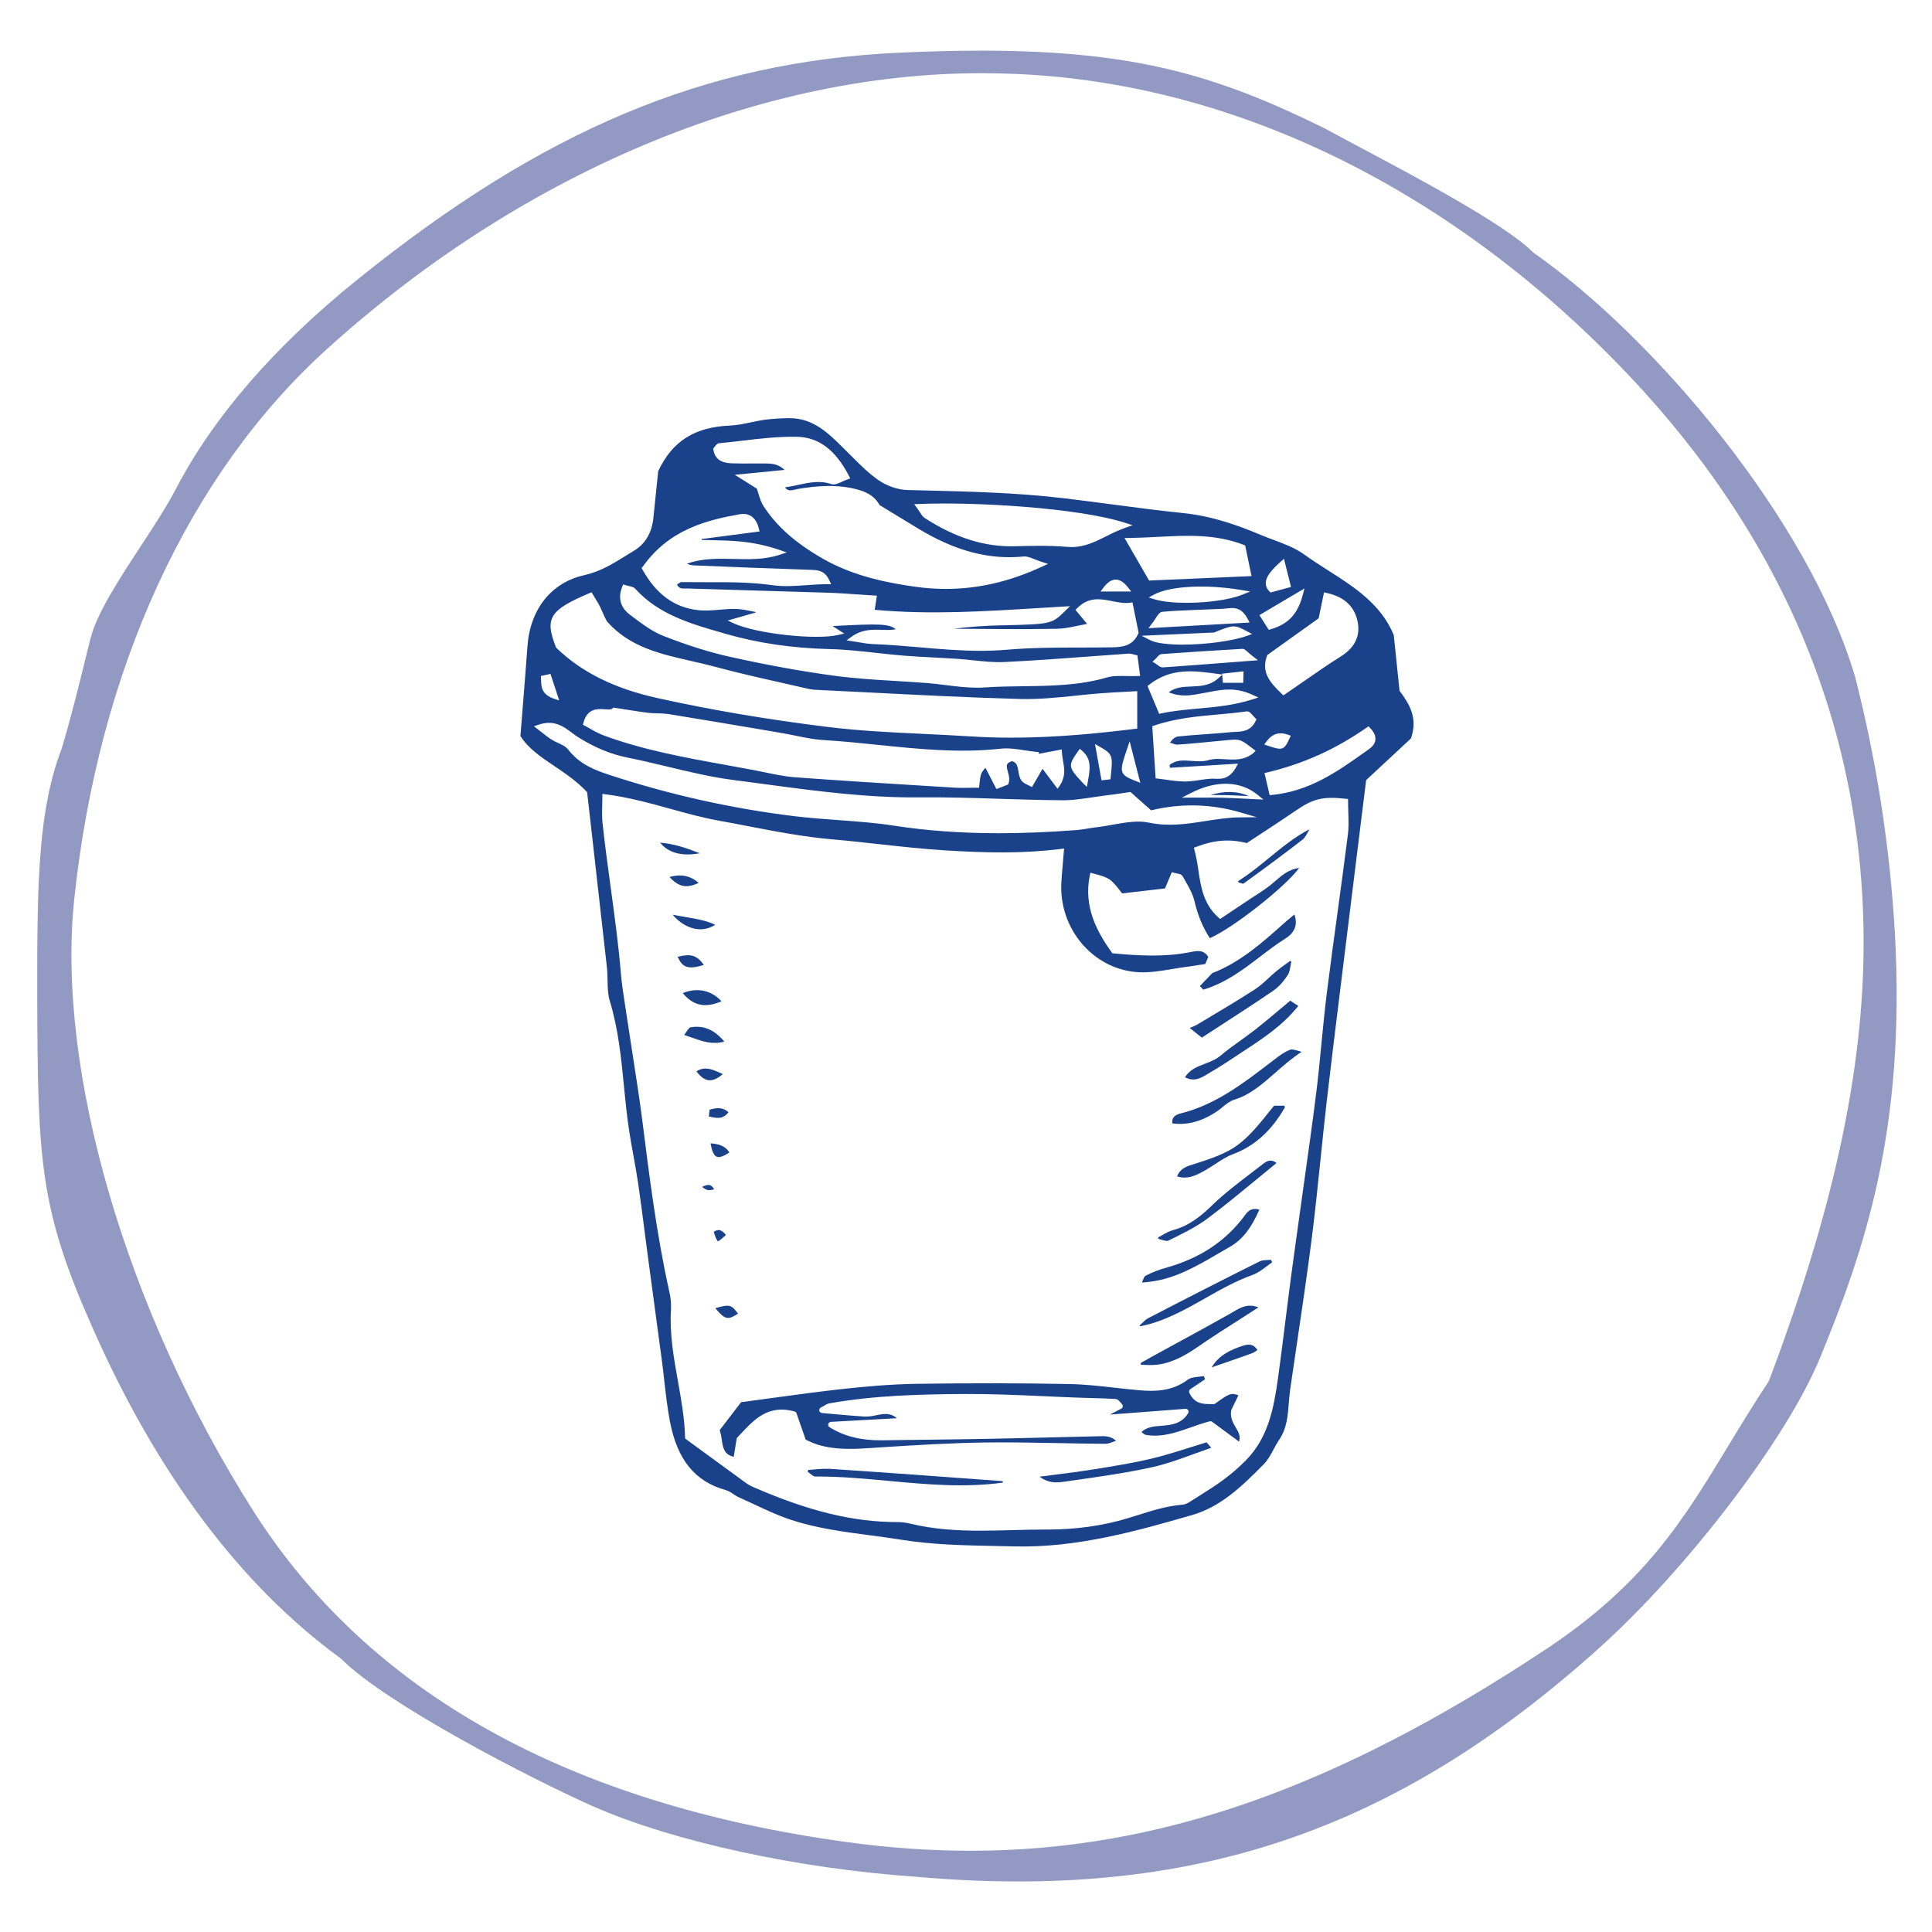
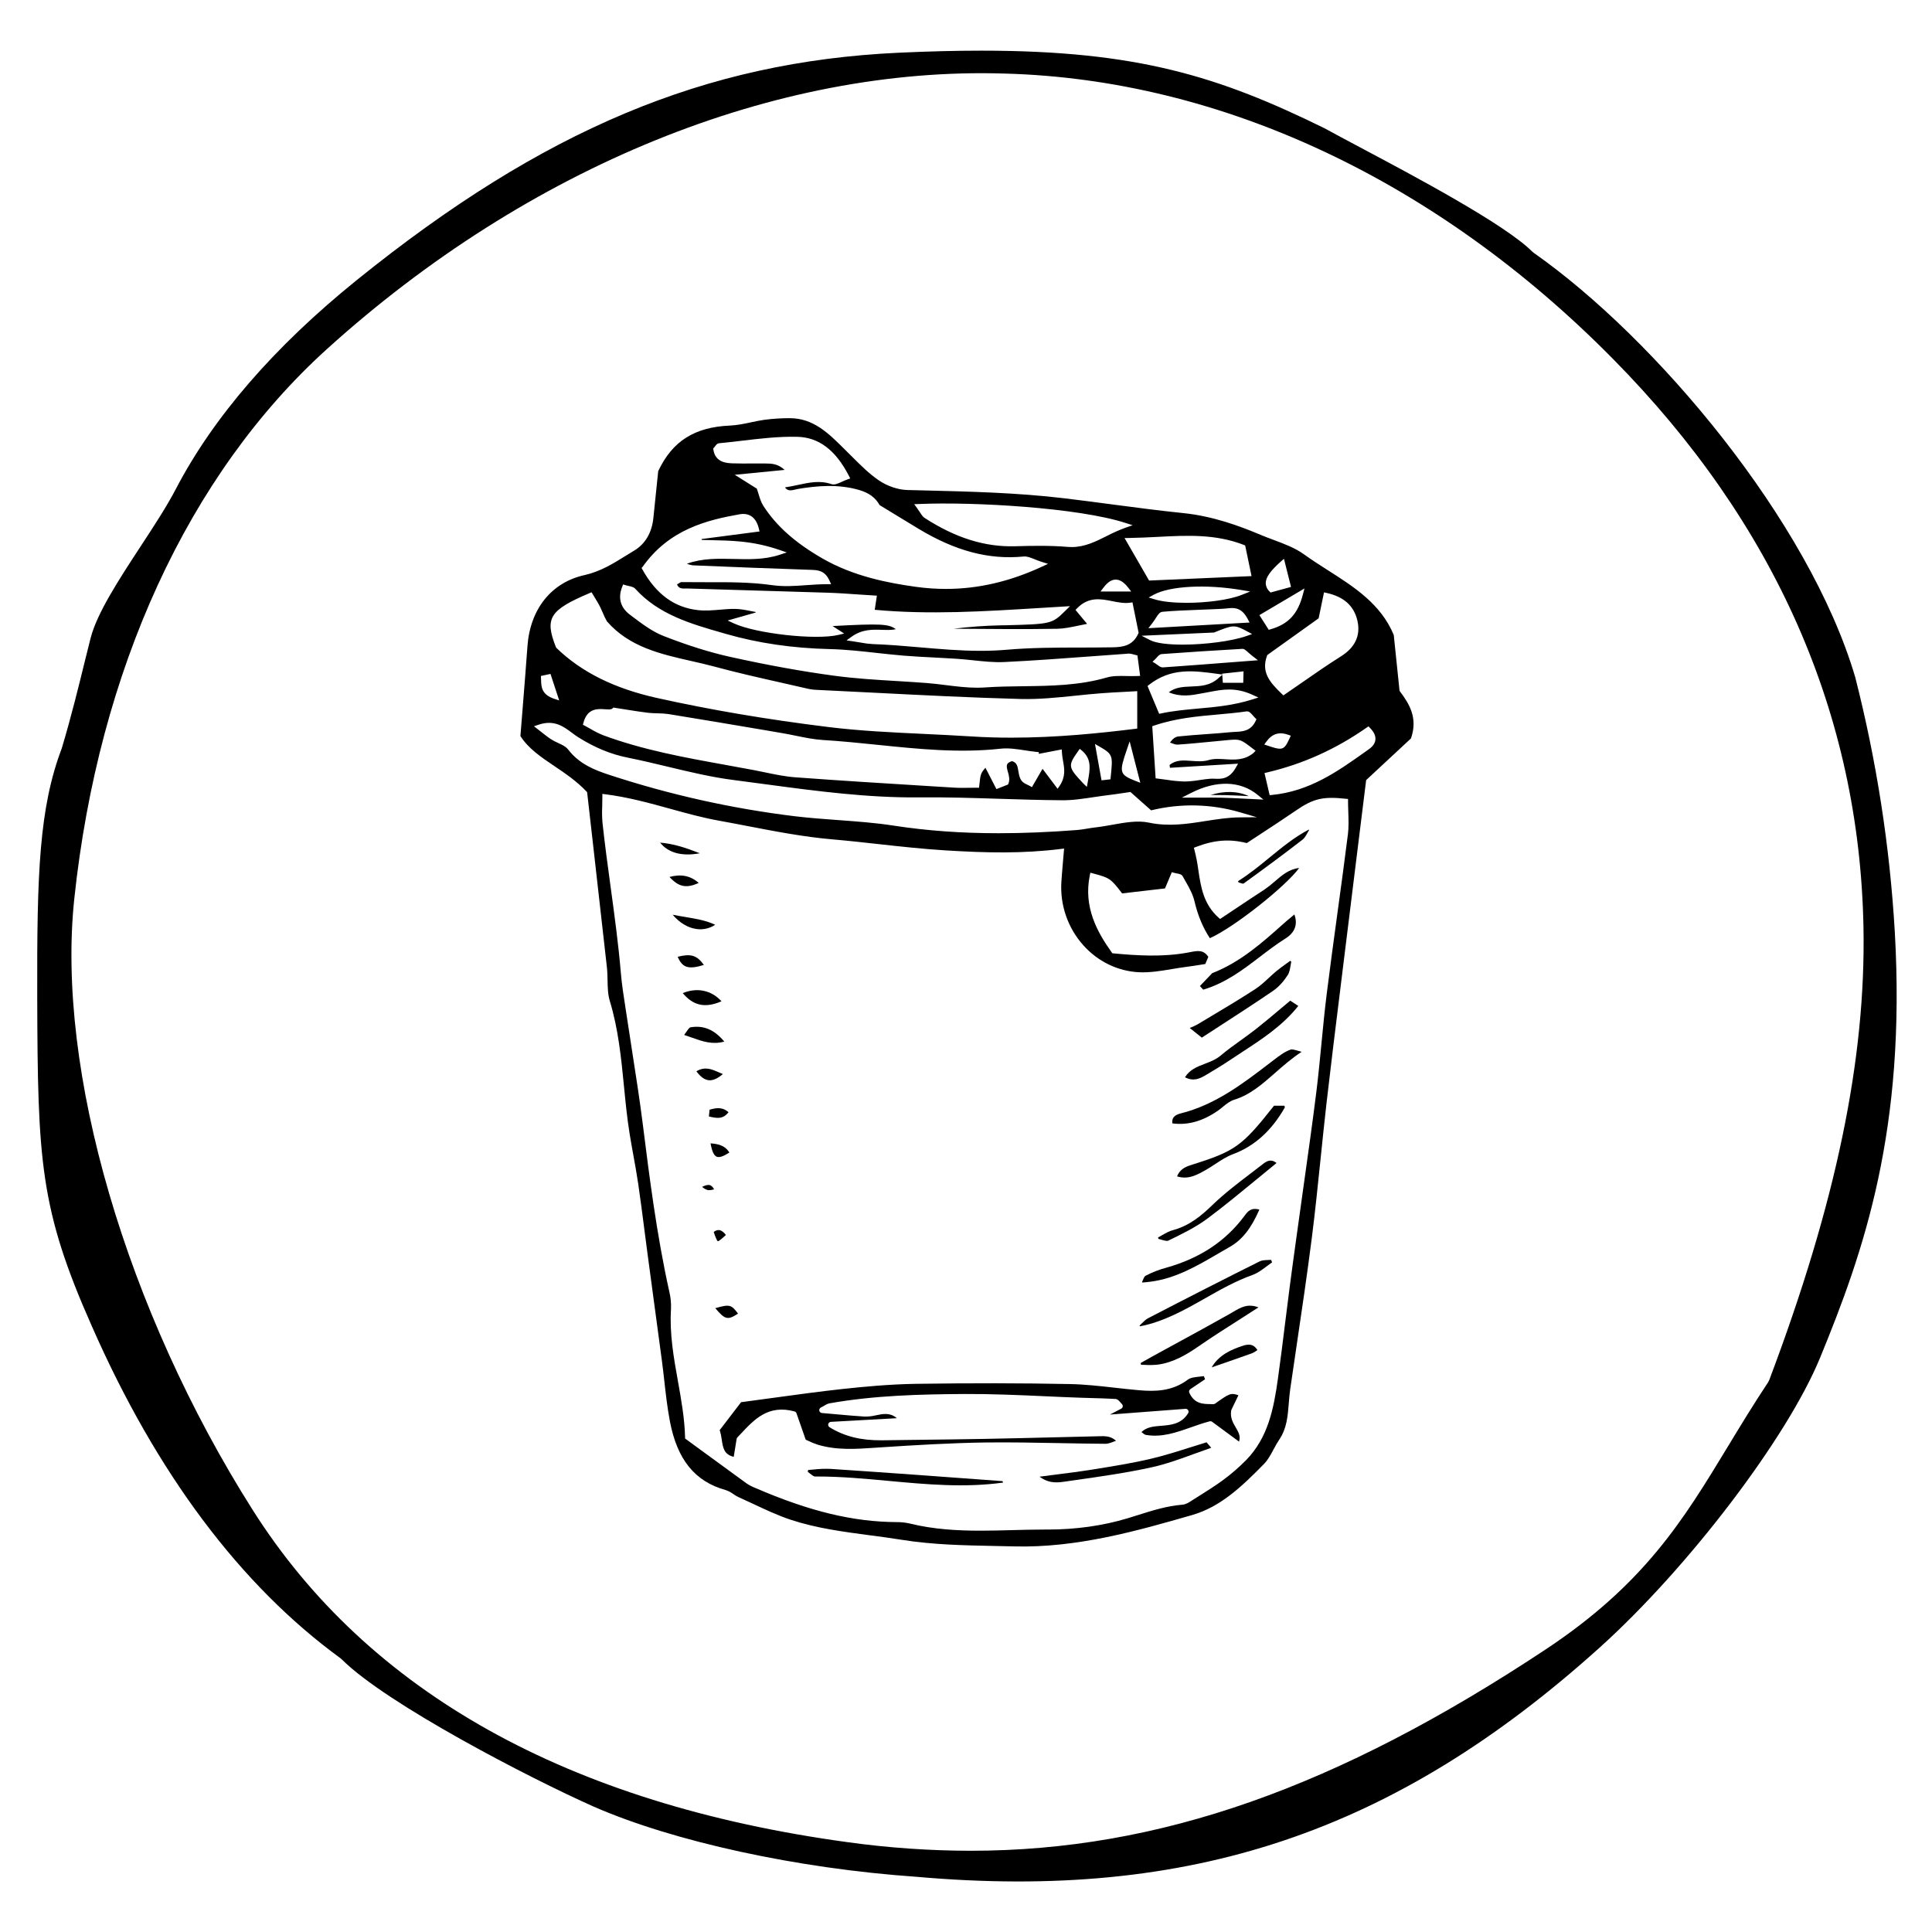
<svg xmlns="http://www.w3.org/2000/svg" id="Calque_1" data-name="Calque 1" viewBox="0 0 2000 2000">
  <defs>
-     <style>.cls-1{fill:#929ac3;}.cls-2{fill:#1a428a;}</style>
+     <style>.cls-1{fill:#000;}.cls-2{fill:#000;}</style>
  </defs>
  <path class="cls-1" d="M1884.06,1405.73c45.59-110.82,89.12-236.14,77.44-440.94a1394.82,1394.82,0,0,0-41-263.85c-47.9-162.27-206.87-350.87-332.83-439.23l-1.49-1.26c-28.23-28.21-121.86-78-177.81-107.68-15-8-27.94-14.85-37.24-20C1262.2,79.27,1177.52,52.44,1016,52.44c-26.39,0-54.81.71-85.73,2.14-200.22,9.28-368,79.64-560.83,235.27-85.48,69-148.58,141.84-187.55,216.64-9.34,17.91-22.37,37.82-36.19,58.91-22.2,33.89-45.14,69-51.84,94.92-1.74,6.71-3.73,14.85-6,24-6,24.46-14.2,58-23.93,90.38-23.38,61.73-25.76,129-25.39,257.54.47,170,2.81,219.42,56.54,340.64,67,152.34,153.6,268,257.3,343.67l1.32,1.14C400,1763.93,548.82,1841,614.54,1870.18c82.9,36.27,210.85,64.11,333.89,72.65,283.37,25.07,494.9-45.81,707.3-237.06C1747.54,1623.17,1850,1488.58,1884.06,1405.73ZM1004.6,1915.91a938,938,0,0,1-127-8.87c-289.1-39.43-496.33-155.08-615.92-343.78C130.6,1356.39,58.06,1108,76.9,930.41,102.07,693.26,195,491.15,338.48,361.31,546.93,172.73,802.87,68.63,1040.12,76.16c224.25,6,447.91,111,629.77,295.53,167.65,169.85,254.84,367.58,259.16,587.69,2.67,136.71-28.33,285.86-97.56,469.33l-1.17,2.27c-15.24,22.93-28.54,44.86-41.39,66.07-46.43,76.56-86.52,142.68-189.27,210.7C1384.26,1850.34,1199.73,1915.91,1004.6,1915.91Z" />
  <path class="cls-2" d="M1449.25,715.76l-.44-.58-6-57.83c-13.23-32-41-49.72-67.94-66.88-8.29-5.29-16.86-10.77-24.92-16.58-9.17-6.64-20.56-10.89-31.56-15-4.56-1.7-9.11-3.4-13.54-5.27-20.83-8.78-48.73-19.26-79.61-22.43-25.08-2.57-50.5-5.92-75.07-9.17-16.13-2.13-32.28-4.25-48.43-6.19-48.83-5.84-98.47-7-146.48-8.18l-15.75-.38c-9.83-.24-21-4-29.95-10.14-9.92-6.79-18.63-15.51-27.06-23.92l-8.69-8.64c-16.4-16.29-31.89-31.68-56.4-31.68H817a202.77,202.77,0,0,0-25.6,1.67c-4.64.64-9.39,1.65-14,2.63-7,1.5-14.33,3-21.67,3.36C719,442.09,696,456.66,681.38,487.74l-1.32,12.64c-1.15,11-2.44,23.34-3.67,35.65-1.51,15.32-8.38,27.05-19.87,33.93-3,1.77-5.88,3.58-8.79,5.4-12.85,8-26.14,16.29-42.73,20-34.21,7.59-56.29,35.18-59,73.8-1.48,20.6-3.13,41.19-4.86,62.79l-2.41,30c8.27,13,21.38,21.81,35.24,31.15,11.31,7.64,23,15.52,33.21,26.32l.6.63,6,52.86q7.28,64,14.47,128.34c.5,4.45.59,9,.68,13.41.16,7.65.3,14.86,2.34,21.54,8.84,29,11.79,59.17,14.67,88.34,1.58,16.16,3.22,32.87,5.84,49.13,1.19,7.42,2.54,14.83,3.87,22.23,1.74,9.61,3.55,19.55,5,29.39,2.38,16.26,4.47,32.56,6.57,48.86q1.73,13.51,3.53,27,3.33,25,6.72,50,3.83,28.32,7.62,56.65c1,7.17,1.76,14.35,2.58,21.55,1.57,13.89,3.19,28.27,5.84,42.16,7.59,39.61,25.92,62.18,57.7,71a28.14,28.14,0,0,1,8,4.18,34.71,34.71,0,0,0,4.9,2.94c5.09,2.28,10.13,4.65,15.17,7,12.79,6,26,12.24,39.48,16.69,26.45,8.72,54.52,12.4,81.65,16,10.85,1.42,22.07,2.9,33.06,4.67,31.84,5.13,64.38,5.77,95.86,6.39,6.76.13,13.51.26,20.29.44,65.6,1.77,128.74-16.44,184.37-32.43,29.09-8.36,50.89-28.84,74.36-52.76,4.09-4.16,7-9.5,10-15.15a118.85,118.85,0,0,1,6-10.3c7.74-11.45,8.75-24.24,9.82-37.77.38-4.69.76-9.53,1.45-14.27q3.21-22.17,6.5-44.31c5.44-36.66,11.05-74.56,15.81-111.93,3.49-27.27,6.33-55.1,9.1-82,2-19.42,4-38.85,6.21-58.25,4.4-38.3,9.22-77.2,13.88-114.81l4.6-37.31c5.42-44.13,10.88-88.26,16.51-133.59l6-48.37,46.38-43.14C1468,743.32,1459,728.81,1449.25,715.76ZM1370.62,613.2l2.61.58c18.06,4,28.52,13.49,32,28.94,3.39,15.14-2.38,27.51-17.15,36.78-13.45,8.45-26.32,17.39-39.95,26.86-5.86,4.06-11.77,8.17-17.8,12.29l-1.76,1.2-1.54-1.47c-12.57-12-21.68-22.56-15.41-39.54l.28-.76,53.15-38Zm-34.4,148.38-1.19,2.6c-3.56,7.87-5.64,10.89-10.18,10.89-2.89,0-6.78-1.23-12.69-3.21l-3.4-1.14,2.11-2.89c6-8.26,13.22-10.56,22.65-7.21ZM1325.9,581.32l3.24-2.88,7.33,29.15-21.2,5.78-1.09-1.1a12.15,12.15,0,0,1-3.87-9C1310.52,597.45,1315.18,590.88,1325.9,581.32Zm24.49,27.85-1.62,6.17c-5.3,20.31-15,30.77-33.46,36.09l-1.89.55-9.7-15.21ZM1212,769c2.65,1,5.21,2.08,7.37,1.81,11.8-.78,23.82-2,35.44-3.11q8.46-.84,17-1.63c12.1-1.09,12.79-.52,25.36,9.12l2.64,2-2.27,2.32c-9.37,7.7-19.52,7.07-29.35,6.45-6-.37-11.69-.72-16.95.86-5.8,1.76-11.93,1.28-17.79.85-8.32-.65-16.14-1.23-22.71,4.25l.38,2.9,70.5-4.27-2.37,4.21c-6.78,12-15.15,11.68-21.8,11.38a39.3,39.3,0,0,0-4.47,0c-3.63.24-7.38.8-11,1.34a107.65,107.65,0,0,1-15.22,1.53h-.39a131.59,131.59,0,0,1-18.19-1.73c-3-.43-6.26-.87-9.69-1.27l-2.18-.25-3.49-54,1.91-.64c22.15-7.56,44.38-9.55,65.86-11.47,9.81-.88,20-1.79,29.77-3.22,2.66-.41,4.61,1.91,6.71,4.35.73.85,1.48,1.73,2.24,2.45l1.38,1.3-.81,1.71c-5,10.72-13.9,11.09-21.08,11.38-1.42.06-2.83.12-4.19.26-8.82.89-17.67,1.52-26.52,2.15-9.31.66-18.93,1.34-28.34,2.35-3,.32-5.89,2.44-8.58,6.32Zm21.15,51.78c25.92-13.23,50.94-12.52,68.58,1.94l6.16,5-20.92-1c-8.15-.41-15.07-.77-22-.93-7.09-.16-14.12-.13-21.23-.08l-20.33,0Zm63.08-96.67c-19.42,6.12-38,7.78-55.88,9.39-12.5,1.13-25.44,2.29-38.26,5l-2.12.44-12.06-28.8,1.58-1.24c22.81-17.79,45.93-14.68,70.42-11.38l5.34.73-.06-.87,22.11-2.41-.29,11.86h-21.11l-.62-8.33-4,3.57c-8.66,7.82-18.52,8.21-28.06,8.59-8.38.34-16.36.65-23.32,6,12.56,5.19,23.19,3.2,34.42,1.08l8.76-1.62c12.19-2.32,26-4.93,43.42,3.12l6.16,2.84Zm6-40.62-26.16,2c-25.62,2-48.89,3.78-72.18,5.39h-.32c-2,0-3.55-1.2-5.22-2.46a27.63,27.63,0,0,0-2.29-1.6l-3-1.8,2.55-2.37a27.23,27.23,0,0,0,1.9-2c1.47-1.67,3-3.4,5.16-3.56,27.66-2,55.63-3.85,83.13-5.38,2-.22,3.52,1.17,5.94,3.31,1.24,1.11,2.87,2.56,5.11,4.31Zm-11.62-25.17c-15.17,5.41-43.21,9-66.4,9-14.64,0-27.35-1.42-33.67-4.69l-8.75-4.51,75-3.33c20-8.1,20.91-8.33,34.19-1.22l5.21,2.8Zm-98.24-12.58c1.61-2.05,2.89-4,4-5.75,2.4-3.73,4.14-6.41,7-6.67,11.55-1.06,23.31-1.51,34.7-1.94q6.39-.24,12.82-.52l5.24-.22c5.22-.2,10.6-.4,15.81-1,7.77-.89,14.17.66,19.71,11.19l1.89,3.62-104.73,5.85Zm-3.29-27.2,5.49-3c16.69-8.95,53.87-10.92,90.4-4.77l9.21,1.54-8.67,3.48c-13.22,5.29-36.47,8.25-57.27,8.25-13.08,0-25.19-1.17-33.2-3.68Zm98.58-54.39,1.34.51,6.59,31.72-106.06,4.6-25.39-44,4.48-.06c10.14-.15,20-.65,29.57-1.13C1229.09,554.17,1258.21,552.69,1287.66,564.1ZM1171,612.3h-31.72l3.21-4.22c4.13-5.41,8.19-8.05,12.44-8.08h.07c4.25,0,8.4,2.63,12.66,8ZM951.26,521.75c56.38-2.45,165,3.78,213.77,19.57l7.45,2.4-7.39,2.57a170.13,170.13,0,0,0-19.75,8.78c-11.57,5.77-22.58,11.25-36,11.25-1.38,0-2.8-.06-4.24-.18-18-1.52-36.1-1.18-54.56-.66-31.18.85-61.51-8.69-93.26-29.24-2-1.27-3.22-3.22-4.82-5.69-.85-1.3-1.84-2.84-3.15-4.62l-2.93-4ZM739.18,463.37a15.3,15.3,0,0,0,1.08-1.39c1-1.37,2.17-2.94,4.11-3.13,7.62-.73,15.25-1.62,22.88-2.52,19-2.25,38.59-4.63,58.11-4.14,22.21.5,39.69,13.71,53.43,40.4l1.39,2.7-2.87,1c-2,.7-3.94,1.59-5.73,2.41-4.14,1.9-7.73,3.58-11.09,2.41-11.67-4-22.74-1.63-34.43.88-4.36.93-8.85,1.89-13.48,2.55,2.89,4.08,6.51,3.23,10.95,2.18,1.08-.26,2.12-.51,3.1-.67,18.6-3,40.6-5.27,62.78,1.2,10.23,3,16.81,7.83,21.18,15.64l11.07,6.75q14.36,8.76,28.73,17.47c38.39,23.25,73.16,32.48,109.13,29,3.73-.35,7,1,11.39,2.78,2.19.88,4.68,1.88,7.61,2.81l6.4,2-6.11,2.83c-33.32,15.47-66.16,23.11-99.61,23.12a225.29,225.29,0,0,1-31-2.16c-28-3.86-64.31-10.68-96.67-29.3-28.31-16.28-47.76-33.58-61.26-54.44-2.41-3.76-3.7-8-5.08-12.52-.53-1.76-1.08-3.56-1.71-5.38l-22.85-14.35,51.64-5.06c-7.08-6.48-13.48-6.56-20.21-6.65-4.42,0-8.86,0-13.32,0-6.65.05-13.53.11-20.35-.14-5.83-.22-17.95-.68-19.91-14.23l-.19-1.23ZM665.31,586.68c27.32-38.59,66.22-48.28,100.54-54.34,5.78-1,16.08-.44,19.75,15l.67,2.83L726.35,558l0,.93c3.4.1,6.8.17,10.21.25,9.51.2,19.36.41,29,1.32a174.77,174.77,0,0,1,41.53,8.84l7.34,2.55-7.38,2.43c-15.65,5.14-31.78,4.72-47.43,4.31-16-.39-32.58-.83-48.51,4.93a21.83,21.83,0,0,0,6.57,1.69c39.8,1.76,80.3,3.18,119.45,4.57l2.39.09c6.9.24,14.32.5,19.14,11.12l1.7,3.73-4.1,0c-7.37,0-14.69.5-21.68,1-12,.87-23.3,1.7-35.59-.06-22.15-3.15-45.07-3.06-67.66-3-8.44,0-16.92,0-25.33-.1-1.07-.31-2.67.9-4.21,1.81l-.93.54c1.62,4.25,4.71,4.44,9.56,4.3.94,0,1.85-.05,2.76,0q34.5,1.13,69,2.07,37.31,1.07,74.58,2.25c10.75.35,21.32,1.09,32.5,1.87,5.12.36,10.32.72,15.61,1l2.88.18-2.23,14.65c56.46,5.19,112.49,1.72,171.75-1.93l30.42-1.85-5,4.9c-13.8,13.67-14.76,13.7-64.16,14.94l-2.21,0a481.23,481.23,0,0,0-49,3.51l7.71.07c32.55.27,66.19.55,99.27,0,7-.11,14.13-1.59,22.33-3.31,2.78-.58,5.67-1.19,8.72-1.77l-12-14.45,1.65-1.69c12-12.22,24.41-9.76,36.47-7.36,6.36,1.27,12.4,2.44,18.39,1.6l2.46-.36,6.37,31.5-.33.77c-5.67,12.82-16.31,14.07-26.71,14.25-11.14.21-22.29.23-33.44.25-25.08,0-51,.1-76.27,2.29-8.91.78-17.83,1.1-26.71,1.1-21.26,0-42.37-1.83-63-3.62-16.06-1.39-32.66-2.82-49-3.37a88.57,88.57,0,0,1-12-1.51c-2.48-.42-5.25-.88-8.52-1.36l-6.4-.94,5.25-3.79c10.9-7.87,21.84-7.47,31.53-7.14,5,.17,9.83.34,14.27-.65-7.27-5.54-16.06-5.92-65.47-3.26l12,7.76-6,1.42c-23.34,5.53-85-1.29-108.18-11.93l-6.45-3,29-8.25,0-.56c-1.71-.31-3.43-.65-5.14-1-5.56-1.09-10.79-2.12-16.08-2.2s-10.59.39-15.77.83c-7.42.62-15.1,1.29-22.55.46-24.6-2.66-43.5-16.48-57.8-42.27l-.79-1.44Zm-21.14,20.58.91-2.27,2.33.75a32.94,32.94,0,0,0,3.39.85c2.67.57,5.21,1.11,6.92,3,24.13,26.66,57.68,36.27,90.13,45.57l3.42,1c33.74,9.68,69,14.85,107.79,15.78,16.14.38,32.46,2.19,48.26,3.94,9.33,1,18.66,2.07,28,2.83,10.91.88,22,1.46,32.82,2,7.38.38,14.75.77,22.13,1.25,5.7.37,11.42,1,17.13,1.57,10.75,1.14,21.85,2.34,32.59,1.79,29.68-1.42,59.83-3.66,89-5.83,13.23-1,26.46-2,39.69-2.89a13.41,13.41,0,0,1,4.26.73c.76.22,1.66.47,2.75.73l1.76.41,2.82,21.24-2.88.11c-4,.15-7.76.08-11.42,0-7.23-.14-14-.28-20,1.47-28.73,8.38-58.37,8.74-87,9.1-13,.16-26.47.33-39.6,1.26-2.64.18-5.29.26-7.94.26-10.77,0-21.61-1.36-32.17-2.67-6.43-.81-13.09-1.64-19.58-2.15-10.4-.81-20.83-1.44-31.26-2.07-21.1-1.26-42.9-2.58-64.2-5.43-34-4.55-69.42-11-108.41-19.61-21.14-4.7-43.66-11.75-68.82-21.57-11.57-4.52-21.9-12.28-31.89-19.79l-2.8-2.1C642.23,629.05,639.45,618.93,644.17,607.26Zm536.26,203.08-4.76-1.85c-17.36-6.76-17.11-9.13-9.1-32.7l2.84-8.34ZM610.28,614l2.12-.9,1.18,2c.76,1.3,1.55,2.6,2.35,3.91,1.94,3.17,4,6.45,5.63,9.92.91,1.87,1.74,3.78,2.55,5.66a66.37,66.37,0,0,0,4.23,8.69c23.08,26.47,55.47,33.8,86.78,40.89,8.06,1.83,16.4,3.71,24.47,5.9,23.12,6.27,46.94,11.63,70,16.82,9.23,2.08,18.46,4.16,27.67,6.3a51.59,51.59,0,0,0,9.06,1q29.34,1.38,58.67,2.91c49.77,2.54,101.24,5.16,151.88,6.5,18.53.46,37.77-1.5,56.27-3.41,9-.95,18.08-1.88,27.12-2.55,7.37-.55,14.76-1,22.58-1.36l14.43-.8v38.74l-2.3.28c-36,4.46-81,9.13-128.17,9.13-13.73,0-27.63-.39-41.59-1.3-16.19-1-32.69-1.83-48.66-2.58-32.73-1.53-66.57-3.12-99.6-7.2-63.79-7.9-121.76-17.75-177.25-30.11-43.89-9.79-77.78-26.67-103.61-51.62l-.62-.93C563.66,639.93,568.86,631.57,610.28,614Zm539.49,190.64-.21,2.1-9.27,1.06-6.76-37.63,4.91,2.82C1152.2,780.93,1152.07,782.27,1149.77,804.63Zm-23.72,4.83-.94,5.12-3.62-3.5c-16-17-16.18-18.3-5.38-33.56l1.64-2.34L1120,777C1130.37,785.83,1128.46,796.25,1126.05,809.46ZM1043.35,799c1.07,3.78,2.28,8.07.56,12.15l-.42,1-12,4.71-11.37-22.08c-5,5.65-5.17,7.08-6.36,18.31l-.25,2.35h-2.35c-2.35,0-4.71,0-7.11.08-5.26.08-10.71.17-16.13-.15l-24.88-1.53c-45.9-2.82-93.36-5.74-140-9.2-10.51-.77-21-3-31.09-5.09-3.84-.8-7.69-1.61-11.53-2.34-9.82-1.87-19.63-3.64-29.47-5.41-42.12-7.6-85.68-15.47-126.85-30.81A92.46,92.46,0,0,1,611,754.38c-1.9-1.07-3.81-2.16-5.73-3.16l-1.86-1,.55-2c4-15.28,15-14.51,22.28-14,3.37.24,6.5.46,7.77-.8l.93-.94,1.32.2c4.29.66,8.29,1.29,12.07,1.89,8.11,1.29,15.27,2.44,22.46,3.3,3.14.38,6.42.46,9.6.54a88,88,0,0,1,12,.85c33.19,5.39,66.36,11,99.53,16.61L810.17,759c4.68.8,9.36,1.75,14,2.7,9.2,1.88,18.71,3.82,28.07,4.38,18.9,1.14,38,3.11,56.55,5,41.38,4.26,84.2,8.67,126.63,4,8.53-1,17.35.41,25.88,1.72,3.87.58,7.73,1.18,11.59,1.56l2.56.25-.15,1.78,23.83-4.57.16,3a77.05,77.05,0,0,0,1.18,8.94c1.41,8,2.86,16.25-3.6,25.8l-2.05,3-15.59-20.69-11,19-2.25-1.3c-.75-.43-1.56-.81-2.36-1.18-2.1-1-4.46-2.08-6-4.09-2.26-2.93-2.83-6.49-3.38-9.92-.91-5.61-1.69-9-6.61-10.46-4.59,1.45-5.07,3.31-5.23,3.94C1041.89,793.77,1042.61,796.29,1043.35,799ZM569.87,697.63l9,27.44-4.91-1.6c-13.45-4.36-13.65-12.67-13.83-19.35l-.17-4.36Zm18,78c-2.11-2.79-5.93-4.58-10-6.47a58.57,58.57,0,0,1-7.28-3.81c-3.46-2.24-6.71-4.81-9.85-7.3-1.36-1.07-2.72-2.15-4.1-3.2l-3.91-3,4.66-1.59c16.23-5.54,26,1.82,34.69,8.33,2.13,1.6,4.24,3.19,6.42,4.56,17.42,10.91,33.81,17.66,51.6,21.22,13.73,2.74,27.56,6.06,41,9.27,22.49,5.4,45.74,11,68.88,13.91,11.67,1.49,23.36,3.07,35,4.64,50.68,6.81,103.06,13.68,155.38,13.27,28.05-.34,56.57.58,84.15,1.45,21,.66,42.74,1.36,64.09,1.5,11.27.25,23.1-1.65,34.43-3.33,5-.74,10-1.47,15-2.07,4.75-.57,9.51-1.27,14.3-2l7.91-1.15,21.39,19A177.23,177.23,0,0,1,1284,841l17.08,5-17.8.14c-11.76.09-23.63,2-35.13,3.76-18.81,3-38.31,6-58.69,1.7-11.78-2.53-25.17-.11-38.08,2.21-5.79,1-11.8,2.11-17.64,2.74-2.74.31-5.47.77-8.21,1.23-3.5.58-7.12,1.19-10.77,1.47-28.8,2.2-55.61,3.3-81,3.3-38.84,0-74.28-2.59-108.28-7.82-19.21-3-39-4.4-58.18-5.81-14.52-1.07-29.56-2.17-44.27-3.92a1005.05,1005.05,0,0,1-191.74-42.68C615.79,797.29,599.64,791.05,587.92,775.61Zm807.37,88.89c-3.38,26.81-7,53.58-10.68,80.36-3.73,27.34-7.59,55.61-11.08,83.46-2.13,17-3.82,34.46-5.45,51.31s-3.28,34.07-5.4,51.06c-3.88,31.11-8.32,62.65-12.62,93.16q-2.94,20.88-5.83,41.79l-2.4,17.26c-2.27,16.38-4.54,32.76-6.67,49.15-1.59,12.19-3.1,24.4-4.63,36.59-2.36,19.09-4.82,38.84-7.53,58.22-4.36,31.33-10.18,61.39-33.12,84.76a197.56,197.56,0,0,1-23.72,20.5c-7.75,5.74-16.05,10.93-24.08,16l-7.92,5c-3,2-6.33,4.21-10,4.5-16.22,1.31-31.12,6-46.9,11-3.31,1-6.62,2.08-10,3.1-25.08,7.61-53.47,11.64-82.17,11.64-1.22,0-2.42,0-3.61,0-11.06,0-22.31.3-33.21.59s-22,.59-33.17.59c-24.25,0-48.73-1.41-72.82-7.31a58.11,58.11,0,0,0-13.64-1.57c-45.3-.18-90.54-11.09-146.72-35.37a46.18,46.18,0,0,1-9-4.68c-15.66-11.35-31.28-22.77-47.47-34.63l-16.22-11.87,0-1.3c-.46-19.42-4-39-7.36-57.93-4.35-24.23-8.85-49.26-7.2-74.86a65.75,65.75,0,0,0-1.84-18.31c-13-58.49-20.61-119.16-27.33-172.68-3.1-24.68-7-49.69-10.77-73.88q-2.91-18.64-5.72-37.32c-.55-3.7-1.13-7.4-1.7-11.09-1.74-11.17-3.54-22.72-4.52-34.19-2.51-29.94-6.64-60.22-10.64-89.5-3-21.75-6-44.22-8.41-66.42a127.12,127.12,0,0,1-.29-16.74c.07-3.08.16-6.41.16-10.07v-3l2.94.37c23.78,3,46.12,9.18,67.72,15.15,17,4.71,33.17,9.16,49.93,12.18,10,1.8,19.94,3.71,29.89,5.63,28.53,5.5,58,11.18,87.54,13.73,16.07,1.38,32.34,3.19,48.07,4.93,22.4,2.48,45.57,5,68.5,6.45,43.45,2.69,80.53,3.46,120.18-1.46l3.21-.4-1.28,15.12c-.61,7.15-1.14,13.26-1.53,19.38a90.05,90.05,0,0,0,22.53,65.42c15.18,17,35.69,27,57.75,28.12,11.18.55,22.89-1.38,34.16-3.27,5-.84,10.09-1.68,15.12-2.32,4.86-.62,9.7-1.38,14.55-2.16l4.86-.76,3.13-7.39c-4.95-7.62-11.17-6.38-19-4.88l-1.26.25c-27.06,5.15-54.4,3.18-77.91,1l-1.19-.12-.7-1c-15-21-29.32-46.8-22.61-79.66l.57-2.73,2.68.72c17.28,4.6,18.24,5.11,30.2,20.7L1206,919.7l7.07-16.82,2.25.65a28.23,28.23,0,0,0,3,.66c2.52.46,4.89.9,6,2.93.93,1.69,1.89,3.38,2.86,5.07,3.74,6.55,7.59,13.34,9.32,20.7,3.48,14.78,8.7,27.34,15.94,38.31,24.64-10.86,78.56-53.56,92.42-72.66-10.38,1.16-17.61,7.38-25.23,13.92a104.45,104.45,0,0,1-11,8.63c-9.7,6.27-19.32,12.7-29.6,19.58l-16,10.67L1261.5,950c-15.71-14-18.42-32-21-49.41a173,173,0,0,0-4-20.68l-.63-2.3,2.22-.86c19-7.28,34.77-8.5,52.57-4,4.6-3,9.32-6.13,14.13-9.26,12.08-7.91,24.57-16.08,36.93-24.56,17.8-12.25,27.91-14.62,51.43-12.05l2.34.24v2.36c0,3.52.13,7.09.25,10.68C1396,848.14,1396.32,856.38,1395.29,864.5Zm22-89.07-4.61,3.28c-28,19.88-56.94,40.43-96,44.21l-2.28.22-5.35-22.9,2.55-.6c37.29-8.77,71.07-24,103.25-46.48l1.81-1.27,1.56,1.57c4.08,4.11,6,8.2,5.64,12.14C1423.5,769.27,1421.28,772.58,1417.25,775.43Z" />
  <path class="cls-2" d="M728.66,998.9c-7.27-10.06-13.38-11.89-27.18-8.44C706.36,1001.36,711.86,1004.08,728.66,998.9Z" />
  <path class="cls-2" d="M764,1359.84c-7-9.39-8.71-9.83-23.53-5.63C750.7,1366.55,753.69,1366.57,764,1359.84Z" />
  <path class="cls-2" d="M746.87,1036.54c-10.22-11.41-25.33-14.62-40.08-8.46C717.78,1041.2,730.08,1043.8,746.87,1036.54Z" />
  <path class="cls-2" d="M720.94,961.7a27.85,27.85,0,0,0,19.44-4.38c-9.45-4.45-19.48-6.13-30.87-8.05-4.26-.71-8.63-1.44-13.15-2.35C703.33,955.19,712,960.47,720.94,961.7Z" />
  <path class="cls-2" d="M751.46,1278.39c-2.45-3.09-4.7-4.74-6.87-5-1.81-.23-3.62.4-5.76,1.89,1.26,3.83,3.15,9.17,4.35,9.68C744.57,1284.65,748.5,1281.27,751.46,1278.39Z" />
  <path class="cls-2" d="M748.28,1111.84c-1.32-.54-2.62-1.11-3.93-1.67-8.06-3.52-14.58-6.38-23.45-1.17,4.3,5.82,8.55,8.86,13,9.27C738,1118.61,742.93,1116.57,748.28,1111.84Z" />
  <path class="cls-2" d="M723.3,914c-8.48-7.47-18.1-9.42-30.26-6.18C702.6,918.25,710.54,919.85,723.3,914Z" />
  <path class="cls-2" d="M735,1226.9c-2-.64-4.69-.05-8.23,1.79,5,3.77,6.68,4,12.48,2.5C738,1228.82,736.56,1227.41,735,1226.9Z" />
  <path class="cls-2" d="M1248.74,1112.63c8-4.79,16.39-9.75,24.4-15.14,4.31-2.9,8.68-5.75,13-8.6,20.43-13.31,41.53-27.06,57.85-47.55l-8.34-5.46q-5,4.14-9.82,8.23c-8.8,7.42-17.12,14.42-25.84,21.28-5.13,4-10.42,7.83-15.71,11.63-7,5-14.18,10.19-20.77,15.78-4.75,4-10.58,6.25-16.21,8.41-8.11,3.1-15.8,6.06-20.6,14C1235.59,1119.66,1241.53,1116.91,1248.74,1112.63Z" />
  <path class="cls-2" d="M1263.47,1061.59c18.88-12.21,36.69-23.75,54.38-35.85h0c7-4.76,12.16-11.62,15.3-16.53,1.71-2.67,2.31-6.34,2.93-10.22.2-1.21.39-2.41.63-3.59l-1.1-.74c-1.1.81-2.21,1.6-3.31,2.39-3.7,2.66-7.4,5.31-10.9,8.19-2.7,2.22-5.29,4.62-7.87,7-4.44,4.12-9,8.39-14.24,11.77-16,10.39-32.66,20.33-48.76,29.94l-10.54,6.3a55.63,55.63,0,0,1-8,3.73,3.89,3.89,0,0,1-.41.17l12.55,10Q1253.91,1067.78,1263.47,1061.59Z" />
  <path class="cls-2" d="M1268.78,823.11c7,.16,14.08.52,22.39.95l1.56.08c-11.4-5.29-25.09-5.69-39.64-1.14h3.62C1260.72,823,1264.75,823,1268.78,823.11Z" />
  <path class="cls-2" d="M1304.22,990.5c8.44-6.44,17.17-13.12,26.3-18.85,10-6.25,13.13-14.64,9.42-25l-2.48,2.07c-3.5,2.91-6.6,5.5-9.62,8.21-20.56,18.38-43.82,39.2-72.95,50.46l-12.75,13.35,3.4,3.76C1268.73,1017.62,1286.77,1003.84,1304.22,990.5Z" />
  <polygon class="cls-2" points="1285.4 1257.52 1285.41 1257.52 1285.41 1257.52 1285.4 1257.52" />
  <path class="cls-2" d="M724.44,883.29c-13.76-5.4-26.56-9.8-41.08-11C691.75,882.93,706,886.74,724.44,883.29Z" />
  <path class="cls-2" d="M734.54,1148.77l-.71,7c8.28,1.92,14.51,3.14,20.35-4.42C748.38,1146.25,742.39,1146.39,734.54,1148.77Z" />
  <path class="cls-2" d="M735.56,1183.58c1.41,8,3.44,12.55,6.23,13.78s7-.23,13.26-4.27C751.28,1187,745.61,1184.26,735.56,1183.58Z" />
  <path class="cls-2" d="M1182.69,1327.66c2.85-.19,5.7-.52,8.54-.89,25.79-3.31,48.13-16.36,69.74-29,4-2.35,8.07-4.71,12.12-7,12.63-7.15,22.15-19.13,30.6-38.61-8.85-2.33-12,1.86-15.5,6.61l-.38.52c-19.44,25.89-45.74,43.21-80.38,53a101.52,101.52,0,0,0-21.68,8.46c-1.14.64-2.14,3.08-3,5.24-.17.44-.36.89-.54,1.32a1,1,0,0,0,.15.11Z" />
  <path class="cls-2" d="M749.8,1078.24c-10.52-12.51-21.53-17.09-35.19-14.74-1.05.17-3,3.06-4.61,5.38l-1.75,2.51c2.62.85,5.16,1.76,7.66,2.64C727.39,1078.11,737.48,1081.67,749.8,1078.24Z" />
  <path class="cls-2" d="M1307,1205.28h0c-3.88,3-7.8,6-11.71,9-13.64,10.38-27.73,21.11-40.13,33.07-10.55,10.18-23.28,21.43-41,26.12-3.94,1-7.67,3.18-11.62,5.45-1.21.7-2.43,1.4-3.66,2.07l.25,1.46c1,.25,1.95.53,2.93.82,2.64.78,5.88,1.74,7.22,1.08,14.19-6.88,28.62-13.88,40.92-23.1,17.43-13,34-26.73,51.65-41.21q9.67-8,19.63-16.1C1315.65,1199.35,1311.41,1201.83,1307,1205.28Z" />
  <path class="cls-2" d="M1292.69,1392a19.84,19.84,0,0,0-6.15,1.15c-12,3.89-24.85,9.61-32.22,22.35l4.31-1.49c12.49-4.32,25-8.64,37.47-13.11a22.94,22.94,0,0,0,4.79-2.76l.78-.53C1299.28,1393.76,1296.51,1392,1292.69,1392Z" />
  <path class="cls-2" d="M1276.1,1358.33c-1.26.75-2.5,1.49-3.78,2.2-18.28,10.3-36.71,20.35-55.16,30.39l-24.47,13.38c-3.12,1.71-6.21,3.47-9.3,5.24l-2.56,1.45.32,1.81c1.33,0,2.68.07,4,.12a79.68,79.68,0,0,0,13.54-.28c16-2.17,29.61-10.33,41.93-18.82,14.43-10,29.28-19.41,45-29.43,5.58-3.56,11.28-7.2,17.14-11C1291.59,1349.11,1284.34,1353.44,1276.1,1358.33Z" />
  <path class="cls-2" d="M1313,1304.33c-3.4.13-6.62.25-9,1.45-35.15,17.52-72.89,36.75-115.38,58.78-2.55,1.31-4.79,3.56-7.18,5.94-.58.6-1.18,1.19-1.78,1.78l.42.7c24.45-4.63,46.31-17,67.47-29,15.6-8.85,31.75-18,49-24.13,5.29-1.89,10.06-5.47,15.1-9.26,1.73-1.3,3.46-2.6,5.21-3.83l-1-2.55C1314.87,1304.26,1313.92,1304.3,1313,1304.33Z" />
  <path class="cls-2" d="M1314.15,887.77c-10.3,8.44-20.93,17.15-32.51,24.36l.44,1.33,1.63.48c1.07.33,2.74,1,3.49.8,22.84-16.48,43-31.46,61.24-45.61,2.14-1.65,3.69-4.48,5.34-7.47.46-.81.91-1.63,1.37-2.42l-.37-.4C1340,866.59,1326.87,877.35,1314.15,887.77Z" />
  <path class="cls-2" d="M1329.6,1144.63h-10.74c-33.41,42.34-40.22,47.07-86.31,61.55-6.42,2-11.34,4.86-14.08,11.59,11.64,3.71,20.92-1.56,30.66-7.15,3-1.75,6-3.7,8.94-5.64,5.74-3.77,11.68-7.67,18.22-10.14,22.45-8.41,40-24.27,53.79-48.46-.07-.33-.21-.82-.32-1.2C1329.71,1145,1329.65,1144.82,1329.6,1144.63Z" />
  <path class="cls-2" d="M1336,1086.56c-6,2.06-11.66,6.36-17.12,10.53l-4.59,3.51c-27.7,21.21-56.35,43.15-92.24,52.06-2.61.64-6,2-7.61,4.68a8.41,8.41,0,0,0-.76,5.59c16,2.12,31.47-2.27,47.32-13.31,1.65-1.14,3.23-2.45,4.8-3.75,3.6-3,7.32-6,11.82-7.42,16.53-5.08,29-16.06,42.24-27.68,8.48-7.46,17.2-15.13,27.6-21.93-1-.28-2-.55-2.83-.82C1340.54,1086.84,1337.6,1086,1336,1086.56Z" />
  <path class="cls-2" d="M1274.48,1460.29a2.79,2.79,0,0,1,.26-.85l7.27-15.08c-8-2.78-9.55-1.69-24.18,8.69a3.28,3.28,0,0,1-1.89.55c-1,0-2.14-.07-3.22-.08-7.25-.1-16.28-.21-21.52-11.7a3,3,0,0,1,1-3.74l15.27-10.27-1.22-3.24c-1.45.2-2.93.36-4.42.51-4.81.5-9.33,1-12.16,3.09-16.07,12.14-33.73,12.47-50.45,11-8.33-.72-16.65-1.66-25-2.59-15.36-1.73-31.24-3.51-46.81-3.81-50-1-102-1.07-158.79-.24-27.79.41-55.62,3.09-76.76,5.39-23.47,2.56-46.88,5.77-71.69,9.16-10.71,1.47-21.68,3-33,4.47l-22.14,28.9a54.39,54.39,0,0,1,2.12,9.88c1.28,8.49,2.31,15.34,12.4,17.78l3-18.52a3,3,0,0,1,.79-1.6l3.71-3.92c14-14.92,28.45-30.34,55.47-22.95a3,3,0,0,1,2,1.91l9.55,27.33,2.73,1.24a74.54,74.54,0,0,0,9.93,4c19.53,5.81,39,4.48,59.75,3.06l6.27-.43c34.63-2.25,71.52-4.49,108.45-5,24.9-.26,50.28.19,74.82.66,16.14.32,32.29.62,48.42.72h.06c2.62,0,5.57-1.14,9-2.46l1.82-.7c-5.69-5.08-11.56-4.86-18.23-4.64l-41.59,1c-25.55.63-51.08,1.26-76.61,1.73-21.44.4-42.89.66-64.32.91q-20.83.24-41.67.54c-21.6.19-38.8-4-54.18-13.55a3,3,0,0,1,1.42-5.54l68.3-3.78c-7.06-6-13.91-4.61-21.71-3a46.77,46.77,0,0,1-11.68,1.32c-9.26-.57-18.52-1.41-28.87-2.34-4.84-.44-9.89-.89-15.31-1.35a3,3,0,0,1-1.16-5.65c2-1,3.37-1.84,4.41-2.43a12.8,12.8,0,0,1,4.19-1.87c47.1-8.41,94.91-9.42,139.84-9.74,27.58-.16,55.81,1.07,83,2.3,12.41.57,24.8,1.12,37.21,1.55l11.39.34c8.29.23,16.6.46,24.87.94,2.36.13,3.92,2,5.29,3.63.46.54.94,1.12,1.44,1.6a3,3,0,0,1,.91,2.59,3,3,0,0,1-1.58,2.24l-11.64,6.1,78.11-5.93a2.88,2.88,0,0,1,2.8,1.42,3,3,0,0,1,0,3.13c-7,11.36-18.07,12.24-27.86,13-7.72.62-15.07,1.2-20.45,6.5l.57.45c1.54,1.23,2.86,2.29,3.87,2.46,16.47,2.88,31.25-2.36,46.93-7.86,6.27-2.21,12.76-4.49,19.28-6.17a3.12,3.12,0,0,1,2.52.5l27.82,20.49c1.86-5.65-.5-9.69-3.38-14.61S1273.35,1467.58,1274.48,1460.29Z" />
  <path class="cls-2" d="M1232.69,1498.15c-13.8,4.37-26.84,8.5-40.41,11.75-19.92,4.77-40.51,8-60.4,11.21l-1.23.19c-13.19,2.1-26.58,3.8-40.75,5.59-4.48.57-9.08,1.15-13.8,1.77,8.15,6.06,15.82,6.58,24.47,5.34l12.39-1.77c26.36-3.74,53.6-7.61,79.9-13.44,14.52-3.22,28.67-8.38,43.66-13.85,5.65-2,11.41-4.16,17.34-6.21l-4.85-5.68C1243.51,1494.72,1238.08,1496.45,1232.69,1498.15Z" />
  <path class="cls-2" d="M1037.79,1533.27c-56.79-4.21-117.58-8.66-178-12.68a112.63,112.63,0,0,0-17.2.62c-2,.17-4,.35-6,.49l-.44,1.91c.66.5,1.32,1,2,1.55,1.93,1.56,4.13,3.31,5.54,3.31h2.39c24.74,0,49.8,2.32,74,4.57,38.62,3.57,78.49,7.27,118.31,1.73-.08-.17-.15-.35-.22-.52C1038,1533.89,1037.89,1533.56,1037.79,1533.27Z" />
</svg>
